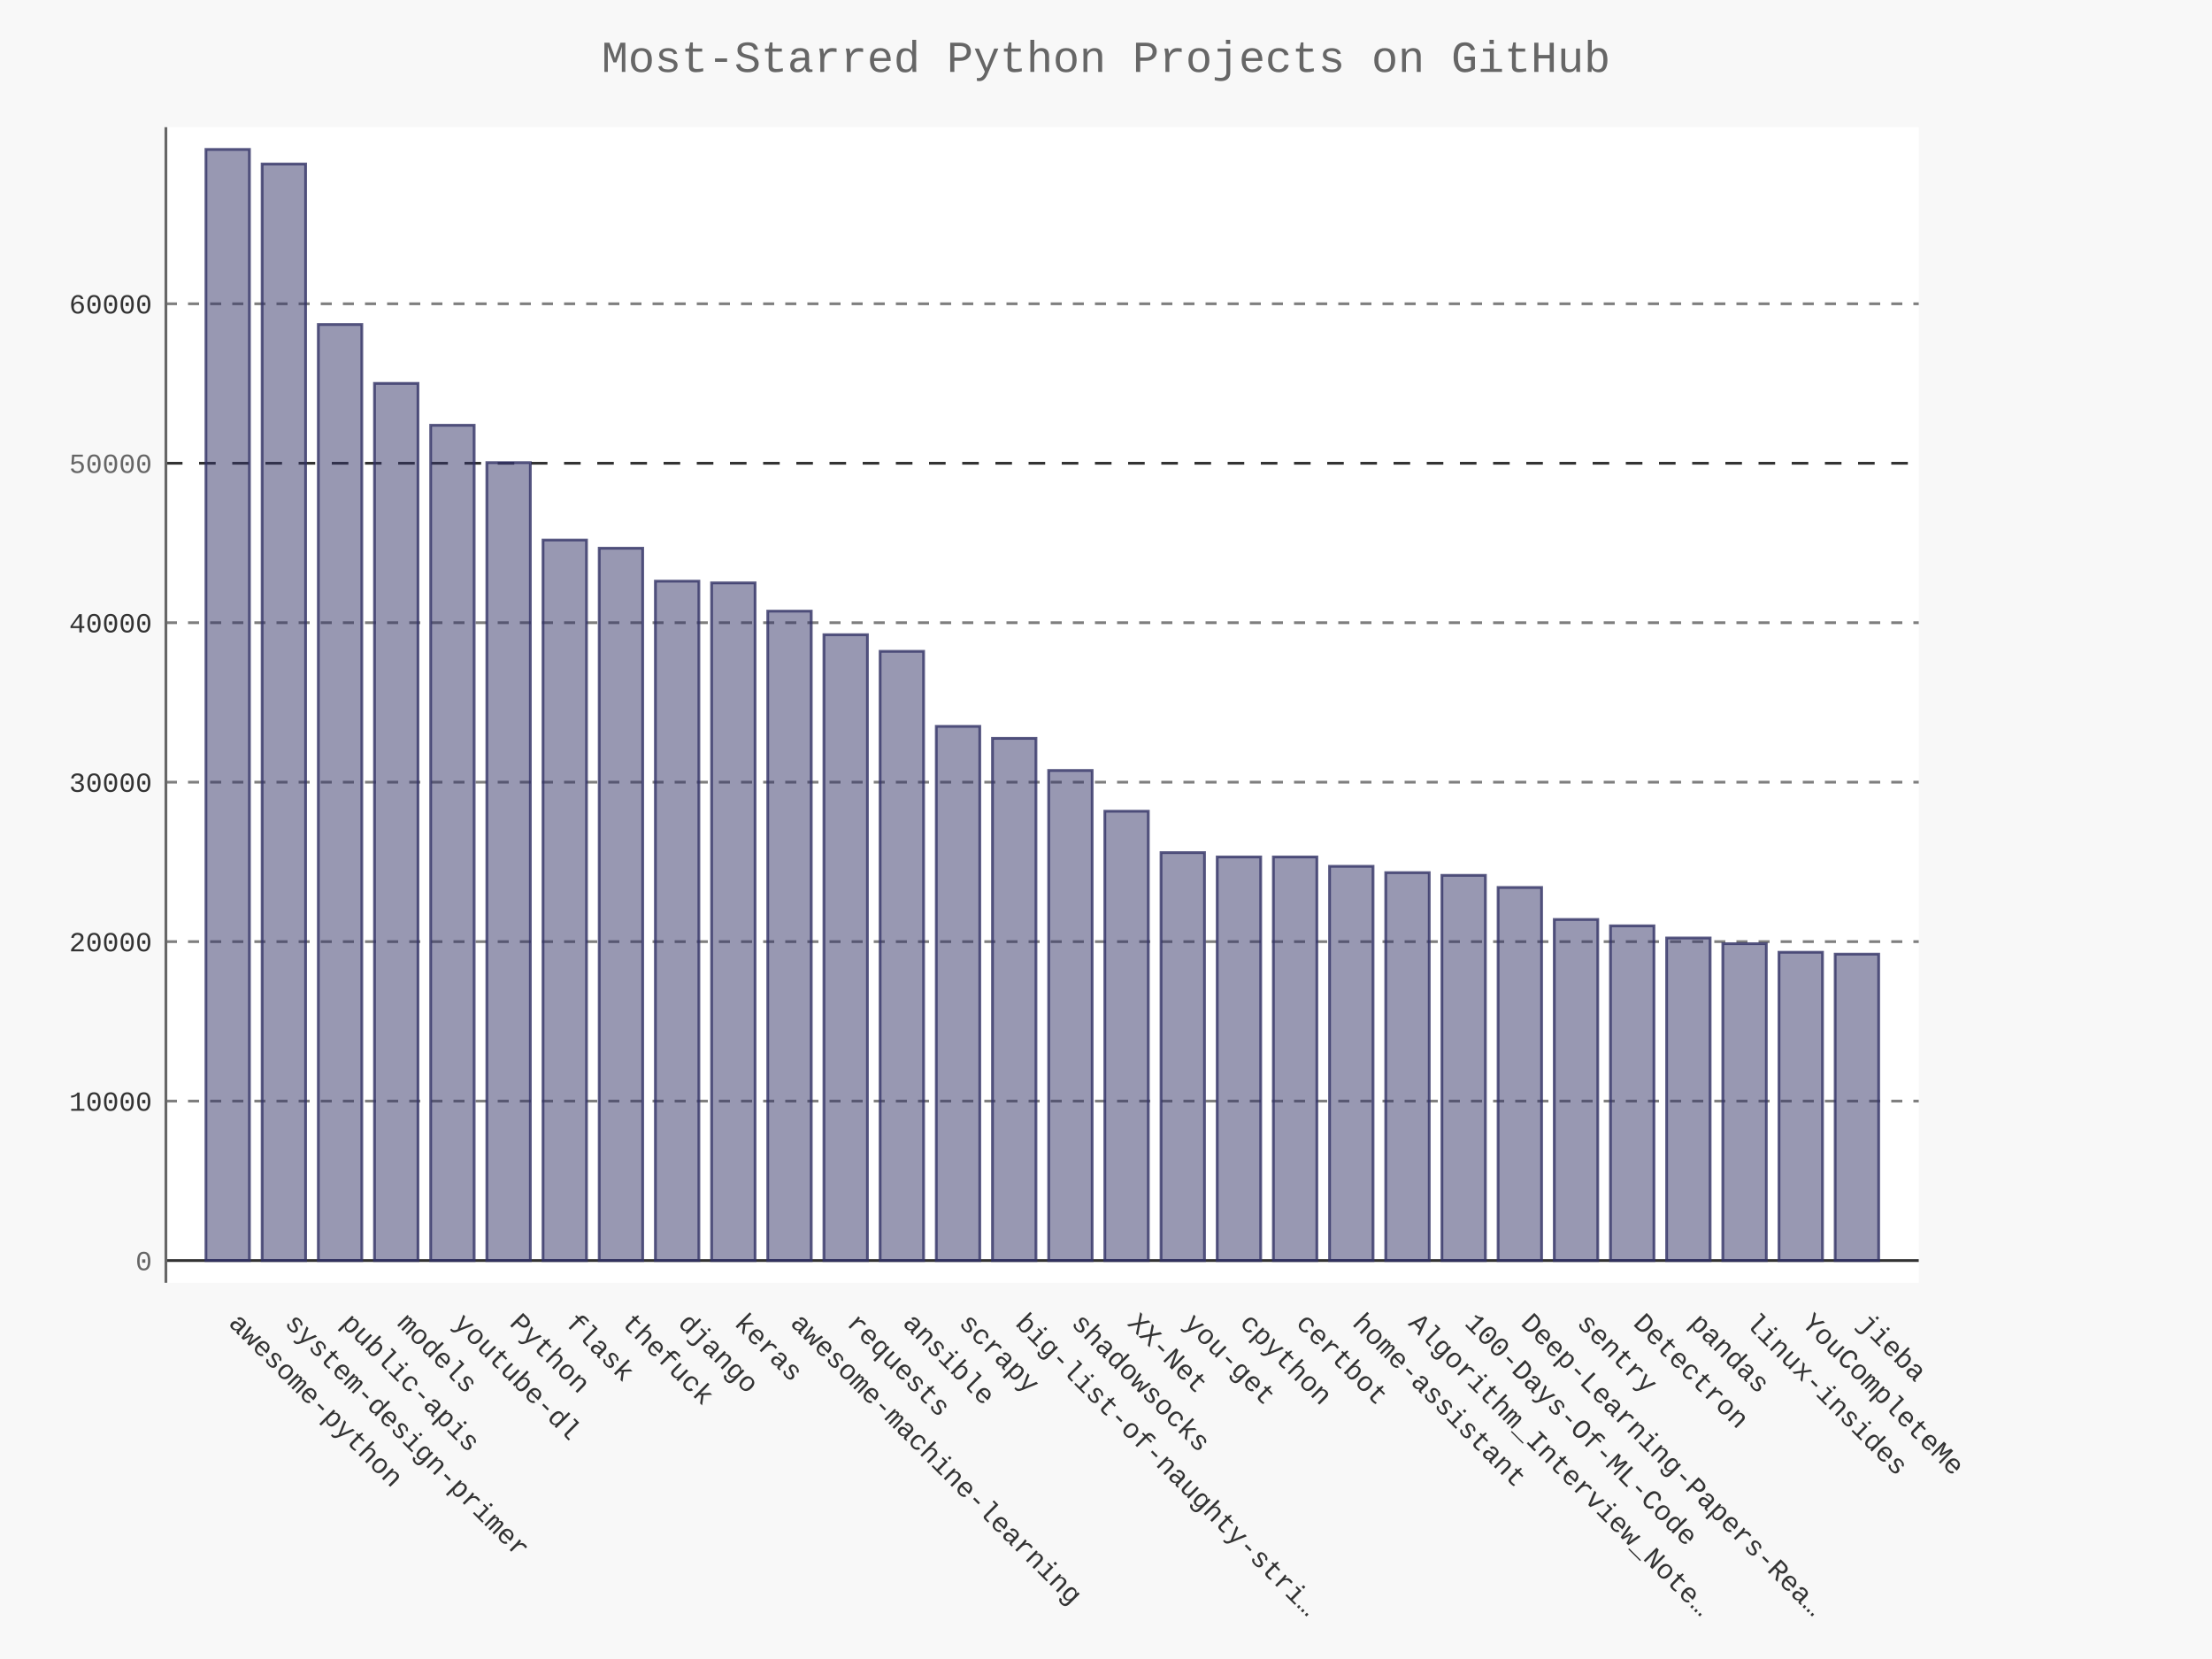
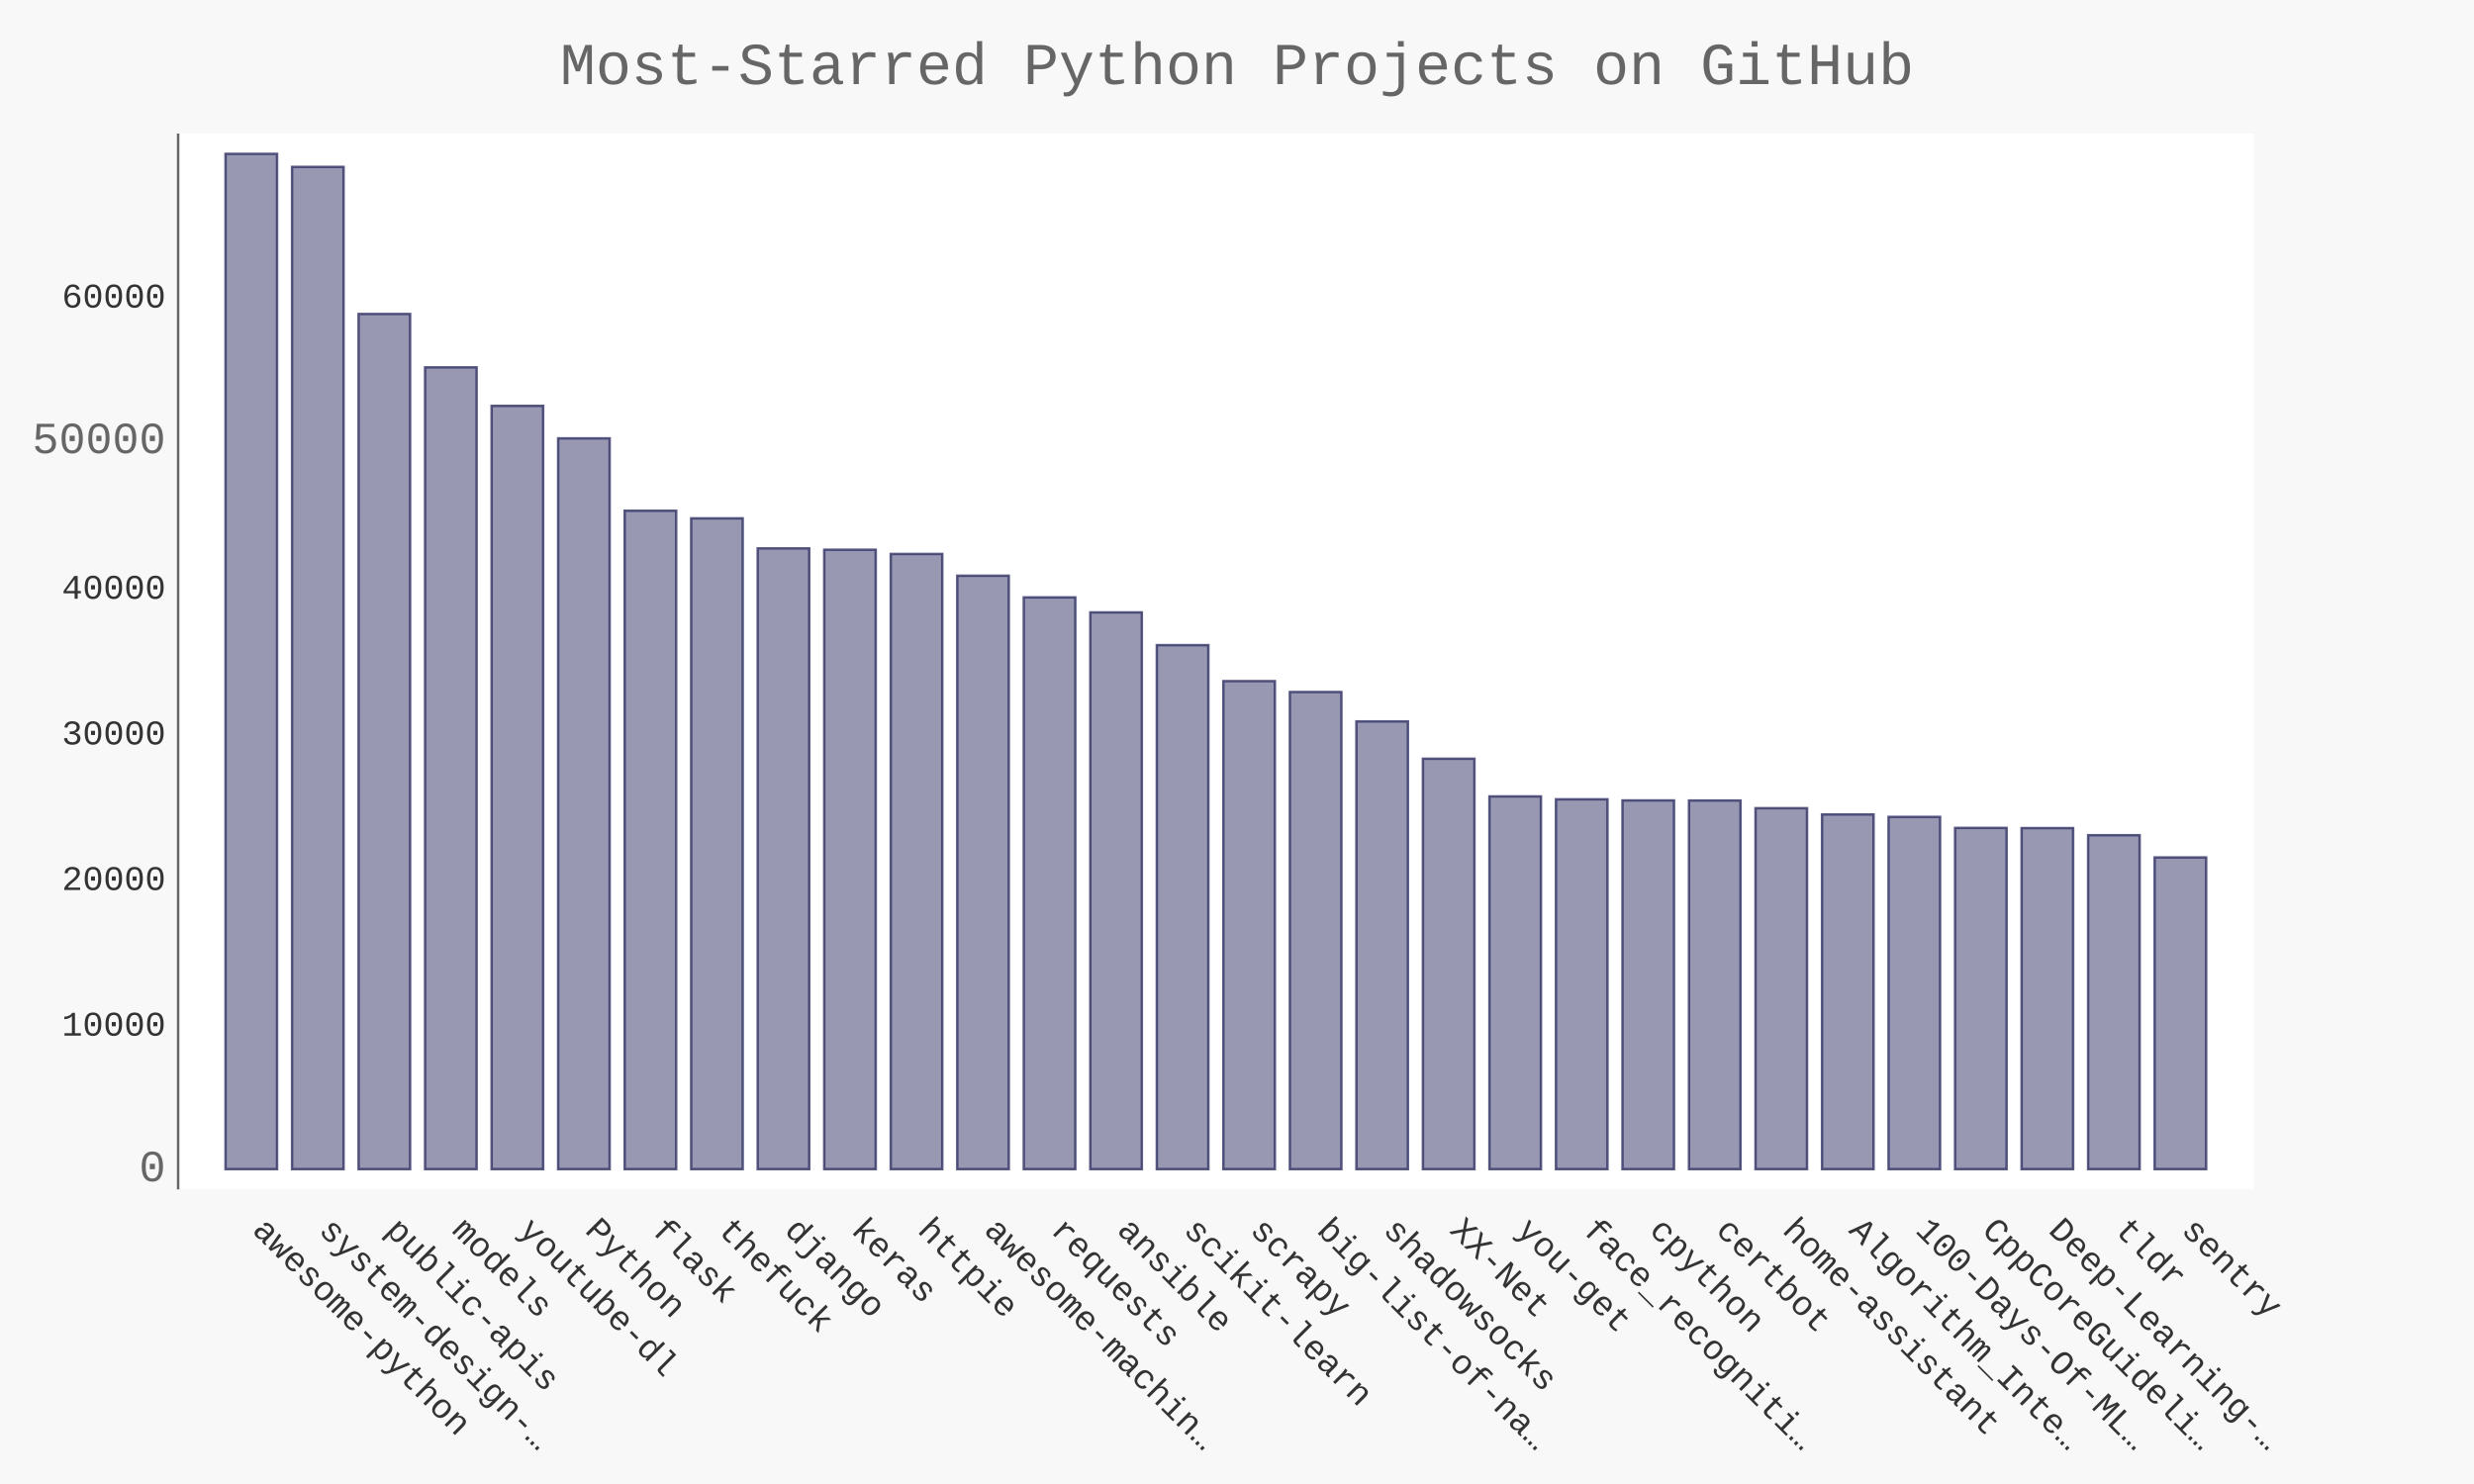
- <svg xmlns="http://www.w3.org/2000/svg" class="pygal-chart" id="chart-01eed5a0-3b25-44f1-9e3e-f236be2e061e" viewBox="0 0 800 600">
+ <svg xmlns="http://www.w3.org/2000/svg" class="pygal-chart" id="chart-719cdf76-5750-47f4-b6bc-442938b88c89" viewBox="0 0 1000 600">
  <defs>
-     <style type="text/css">#chart-01eed5a0-3b25-44f1-9e3e-f236be2e061e{-webkit-user-select:none;-webkit-font-smoothing:antialiased;font-family:Consolas,"Liberation Mono",Menlo,Courier,monospace}#chart-01eed5a0-3b25-44f1-9e3e-f236be2e061e .title{font-family:Consolas,"Liberation Mono",Menlo,Courier,monospace;font-size:16px}#chart-01eed5a0-3b25-44f1-9e3e-f236be2e061e .legends .legend text{font-family:Consolas,"Liberation Mono",Menlo,Courier,monospace;font-size:14px}#chart-01eed5a0-3b25-44f1-9e3e-f236be2e061e .axis text{font-family:Consolas,"Liberation Mono",Menlo,Courier,monospace;font-size:10px}#chart-01eed5a0-3b25-44f1-9e3e-f236be2e061e .axis text.major{font-family:Consolas,"Liberation Mono",Menlo,Courier,monospace;font-size:10px}#chart-01eed5a0-3b25-44f1-9e3e-f236be2e061e .text-overlay text.value{font-family:Consolas,"Liberation Mono",Menlo,Courier,monospace;font-size:16px}#chart-01eed5a0-3b25-44f1-9e3e-f236be2e061e .text-overlay text.label{font-family:Consolas,"Liberation Mono",Menlo,Courier,monospace;font-size:10px}#chart-01eed5a0-3b25-44f1-9e3e-f236be2e061e .tooltip{font-family:Consolas,"Liberation Mono",Menlo,Courier,monospace;font-size:14px}#chart-01eed5a0-3b25-44f1-9e3e-f236be2e061e text.no_data{font-family:Consolas,"Liberation Mono",Menlo,Courier,monospace;font-size:64px}
- #chart-01eed5a0-3b25-44f1-9e3e-f236be2e061e{background-color:#f8f8f8}#chart-01eed5a0-3b25-44f1-9e3e-f236be2e061e path,#chart-01eed5a0-3b25-44f1-9e3e-f236be2e061e line,#chart-01eed5a0-3b25-44f1-9e3e-f236be2e061e rect,#chart-01eed5a0-3b25-44f1-9e3e-f236be2e061e circle{-webkit-transition:250ms ease-in;-moz-transition:250ms ease-in;transition:250ms ease-in}#chart-01eed5a0-3b25-44f1-9e3e-f236be2e061e .graph &gt; .background{fill:#f8f8f8}#chart-01eed5a0-3b25-44f1-9e3e-f236be2e061e .plot &gt; .background{fill:#ffffff}#chart-01eed5a0-3b25-44f1-9e3e-f236be2e061e .graph{fill:#333}#chart-01eed5a0-3b25-44f1-9e3e-f236be2e061e text.no_data{fill:#666}#chart-01eed5a0-3b25-44f1-9e3e-f236be2e061e .title{fill:#666}#chart-01eed5a0-3b25-44f1-9e3e-f236be2e061e .legends .legend text{fill:#333}#chart-01eed5a0-3b25-44f1-9e3e-f236be2e061e .legends .legend:hover text{fill:#666}#chart-01eed5a0-3b25-44f1-9e3e-f236be2e061e .axis .line{stroke:#666}#chart-01eed5a0-3b25-44f1-9e3e-f236be2e061e .axis .guide.line{stroke:rgba(0,0,0,0.5)}#chart-01eed5a0-3b25-44f1-9e3e-f236be2e061e .axis .major.line{stroke:#333}#chart-01eed5a0-3b25-44f1-9e3e-f236be2e061e .axis text.major{fill:#666}#chart-01eed5a0-3b25-44f1-9e3e-f236be2e061e .axis.y .guides:hover .guide.line,#chart-01eed5a0-3b25-44f1-9e3e-f236be2e061e .line-graph .axis.x .guides:hover .guide.line,#chart-01eed5a0-3b25-44f1-9e3e-f236be2e061e .stackedline-graph .axis.x .guides:hover .guide.line,#chart-01eed5a0-3b25-44f1-9e3e-f236be2e061e .xy-graph .axis.x .guides:hover .guide.line{stroke:#666}#chart-01eed5a0-3b25-44f1-9e3e-f236be2e061e .axis .guides:hover text{fill:#666}#chart-01eed5a0-3b25-44f1-9e3e-f236be2e061e .reactive{fill-opacity:.5;stroke-opacity:.8}#chart-01eed5a0-3b25-44f1-9e3e-f236be2e061e .ci{stroke:#333}#chart-01eed5a0-3b25-44f1-9e3e-f236be2e061e .reactive.active,#chart-01eed5a0-3b25-44f1-9e3e-f236be2e061e .active .reactive{fill-opacity:.9;stroke-opacity:.9;stroke-width:4}#chart-01eed5a0-3b25-44f1-9e3e-f236be2e061e .ci .reactive.active{stroke-width:1.5}#chart-01eed5a0-3b25-44f1-9e3e-f236be2e061e .series text{fill:#666}#chart-01eed5a0-3b25-44f1-9e3e-f236be2e061e .tooltip rect{fill:#ffffff;stroke:#666;-webkit-transition:opacity 250ms ease-in;-moz-transition:opacity 250ms ease-in;transition:opacity 250ms ease-in}#chart-01eed5a0-3b25-44f1-9e3e-f236be2e061e .tooltip .label{fill:#333}#chart-01eed5a0-3b25-44f1-9e3e-f236be2e061e .tooltip .label{fill:#333}#chart-01eed5a0-3b25-44f1-9e3e-f236be2e061e .tooltip .legend{font-size:.8em;fill:rgba(0,0,0,0.5)}#chart-01eed5a0-3b25-44f1-9e3e-f236be2e061e .tooltip .x_label{font-size:.6em;fill:#666}#chart-01eed5a0-3b25-44f1-9e3e-f236be2e061e .tooltip .xlink{font-size:.5em;text-decoration:underline}#chart-01eed5a0-3b25-44f1-9e3e-f236be2e061e .tooltip .value{font-size:1.5em}#chart-01eed5a0-3b25-44f1-9e3e-f236be2e061e .bound{font-size:.5em}#chart-01eed5a0-3b25-44f1-9e3e-f236be2e061e .max-value{font-size:.75em;fill:rgba(0,0,0,0.5)}#chart-01eed5a0-3b25-44f1-9e3e-f236be2e061e .map-element{fill:#ffffff;stroke:rgba(0,0,0,0.5) !important}#chart-01eed5a0-3b25-44f1-9e3e-f236be2e061e .map-element .reactive{fill-opacity:inherit;stroke-opacity:inherit}#chart-01eed5a0-3b25-44f1-9e3e-f236be2e061e .color-0,#chart-01eed5a0-3b25-44f1-9e3e-f236be2e061e .color-0 a:visited{stroke:#333366;fill:#333366}#chart-01eed5a0-3b25-44f1-9e3e-f236be2e061e .text-overlay .color-0 text{fill:black}
- #chart-01eed5a0-3b25-44f1-9e3e-f236be2e061e text.no_data{text-anchor:middle}#chart-01eed5a0-3b25-44f1-9e3e-f236be2e061e .guide.line{fill:none}#chart-01eed5a0-3b25-44f1-9e3e-f236be2e061e .centered{text-anchor:middle}#chart-01eed5a0-3b25-44f1-9e3e-f236be2e061e .title{text-anchor:middle}#chart-01eed5a0-3b25-44f1-9e3e-f236be2e061e .legends .legend text{fill-opacity:1}#chart-01eed5a0-3b25-44f1-9e3e-f236be2e061e .axis.x text{text-anchor:middle}#chart-01eed5a0-3b25-44f1-9e3e-f236be2e061e .axis.x:not(.web) text[transform]{text-anchor:start}#chart-01eed5a0-3b25-44f1-9e3e-f236be2e061e .axis.x:not(.web) text[transform].backwards{text-anchor:end}#chart-01eed5a0-3b25-44f1-9e3e-f236be2e061e .axis.y text{text-anchor:end}#chart-01eed5a0-3b25-44f1-9e3e-f236be2e061e .axis.y text[transform].backwards{text-anchor:start}#chart-01eed5a0-3b25-44f1-9e3e-f236be2e061e .axis.y2 text{text-anchor:start}#chart-01eed5a0-3b25-44f1-9e3e-f236be2e061e .axis.y2 text[transform].backwards{text-anchor:end}#chart-01eed5a0-3b25-44f1-9e3e-f236be2e061e .axis .guide.line{stroke-dasharray:4,4}#chart-01eed5a0-3b25-44f1-9e3e-f236be2e061e .axis .major.guide.line{stroke-dasharray:6,6}#chart-01eed5a0-3b25-44f1-9e3e-f236be2e061e .horizontal .axis.y .guide.line,#chart-01eed5a0-3b25-44f1-9e3e-f236be2e061e .horizontal .axis.y2 .guide.line,#chart-01eed5a0-3b25-44f1-9e3e-f236be2e061e .vertical .axis.x .guide.line{opacity:0}#chart-01eed5a0-3b25-44f1-9e3e-f236be2e061e .horizontal .axis.always_show .guide.line,#chart-01eed5a0-3b25-44f1-9e3e-f236be2e061e .vertical .axis.always_show .guide.line{opacity:1 !important}#chart-01eed5a0-3b25-44f1-9e3e-f236be2e061e .axis.y .guides:hover .guide.line,#chart-01eed5a0-3b25-44f1-9e3e-f236be2e061e .axis.y2 .guides:hover .guide.line,#chart-01eed5a0-3b25-44f1-9e3e-f236be2e061e .axis.x .guides:hover .guide.line{opacity:1}#chart-01eed5a0-3b25-44f1-9e3e-f236be2e061e .axis .guides:hover text{opacity:1}#chart-01eed5a0-3b25-44f1-9e3e-f236be2e061e .nofill{fill:none}#chart-01eed5a0-3b25-44f1-9e3e-f236be2e061e .subtle-fill{fill-opacity:.2}#chart-01eed5a0-3b25-44f1-9e3e-f236be2e061e .dot{stroke-width:1px;fill-opacity:1}#chart-01eed5a0-3b25-44f1-9e3e-f236be2e061e .dot.active{stroke-width:5px}#chart-01eed5a0-3b25-44f1-9e3e-f236be2e061e .dot.negative{fill:transparent}#chart-01eed5a0-3b25-44f1-9e3e-f236be2e061e text,#chart-01eed5a0-3b25-44f1-9e3e-f236be2e061e tspan{stroke:none !important}#chart-01eed5a0-3b25-44f1-9e3e-f236be2e061e .series text.active{opacity:1}#chart-01eed5a0-3b25-44f1-9e3e-f236be2e061e .tooltip rect{fill-opacity:.95;stroke-width:.5}#chart-01eed5a0-3b25-44f1-9e3e-f236be2e061e .tooltip text{fill-opacity:1}#chart-01eed5a0-3b25-44f1-9e3e-f236be2e061e .showable{visibility:hidden}#chart-01eed5a0-3b25-44f1-9e3e-f236be2e061e .showable.shown{visibility:visible}#chart-01eed5a0-3b25-44f1-9e3e-f236be2e061e .gauge-background{fill:rgba(229,229,229,1);stroke:none}#chart-01eed5a0-3b25-44f1-9e3e-f236be2e061e .bg-lines{stroke:#f8f8f8;stroke-width:2px}</style>
+     <style type="text/css">#chart-719cdf76-5750-47f4-b6bc-442938b88c89{-webkit-user-select:none;-webkit-font-smoothing:antialiased;font-family:Consolas,"Liberation Mono",Menlo,Courier,monospace}#chart-719cdf76-5750-47f4-b6bc-442938b88c89 .title{font-family:Consolas,"Liberation Mono",Menlo,Courier,monospace;font-size:24px}#chart-719cdf76-5750-47f4-b6bc-442938b88c89 .legends .legend text{font-family:Consolas,"Liberation Mono",Menlo,Courier,monospace;font-size:14px}#chart-719cdf76-5750-47f4-b6bc-442938b88c89 .axis text{font-family:Consolas,"Liberation Mono",Menlo,Courier,monospace;font-size:14px}#chart-719cdf76-5750-47f4-b6bc-442938b88c89 .axis text.major{font-family:Consolas,"Liberation Mono",Menlo,Courier,monospace;font-size:18px}#chart-719cdf76-5750-47f4-b6bc-442938b88c89 .text-overlay text.value{font-family:Consolas,"Liberation Mono",Menlo,Courier,monospace;font-size:16px}#chart-719cdf76-5750-47f4-b6bc-442938b88c89 .text-overlay text.label{font-family:Consolas,"Liberation Mono",Menlo,Courier,monospace;font-size:10px}#chart-719cdf76-5750-47f4-b6bc-442938b88c89 .tooltip{font-family:Consolas,"Liberation Mono",Menlo,Courier,monospace;font-size:14px}#chart-719cdf76-5750-47f4-b6bc-442938b88c89 text.no_data{font-family:Consolas,"Liberation Mono",Menlo,Courier,monospace;font-size:64px}
+ #chart-719cdf76-5750-47f4-b6bc-442938b88c89{background-color:#f8f8f8}#chart-719cdf76-5750-47f4-b6bc-442938b88c89 path,#chart-719cdf76-5750-47f4-b6bc-442938b88c89 line,#chart-719cdf76-5750-47f4-b6bc-442938b88c89 rect,#chart-719cdf76-5750-47f4-b6bc-442938b88c89 circle{-webkit-transition:250ms ease-in;-moz-transition:250ms ease-in;transition:250ms ease-in}#chart-719cdf76-5750-47f4-b6bc-442938b88c89 .graph &gt; .background{fill:#f8f8f8}#chart-719cdf76-5750-47f4-b6bc-442938b88c89 .plot &gt; .background{fill:#ffffff}#chart-719cdf76-5750-47f4-b6bc-442938b88c89 .graph{fill:#333}#chart-719cdf76-5750-47f4-b6bc-442938b88c89 text.no_data{fill:#666}#chart-719cdf76-5750-47f4-b6bc-442938b88c89 .title{fill:#666}#chart-719cdf76-5750-47f4-b6bc-442938b88c89 .legends .legend text{fill:#333}#chart-719cdf76-5750-47f4-b6bc-442938b88c89 .legends .legend:hover text{fill:#666}#chart-719cdf76-5750-47f4-b6bc-442938b88c89 .axis .line{stroke:#666}#chart-719cdf76-5750-47f4-b6bc-442938b88c89 .axis .guide.line{stroke:rgba(0,0,0,0.5)}#chart-719cdf76-5750-47f4-b6bc-442938b88c89 .axis .major.line{stroke:#333}#chart-719cdf76-5750-47f4-b6bc-442938b88c89 .axis text.major{fill:#666}#chart-719cdf76-5750-47f4-b6bc-442938b88c89 .axis.y .guides:hover .guide.line,#chart-719cdf76-5750-47f4-b6bc-442938b88c89 .line-graph .axis.x .guides:hover .guide.line,#chart-719cdf76-5750-47f4-b6bc-442938b88c89 .stackedline-graph .axis.x .guides:hover .guide.line,#chart-719cdf76-5750-47f4-b6bc-442938b88c89 .xy-graph .axis.x .guides:hover .guide.line{stroke:#666}#chart-719cdf76-5750-47f4-b6bc-442938b88c89 .axis .guides:hover text{fill:#666}#chart-719cdf76-5750-47f4-b6bc-442938b88c89 .reactive{fill-opacity:.5;stroke-opacity:.8}#chart-719cdf76-5750-47f4-b6bc-442938b88c89 .ci{stroke:#333}#chart-719cdf76-5750-47f4-b6bc-442938b88c89 .reactive.active,#chart-719cdf76-5750-47f4-b6bc-442938b88c89 .active .reactive{fill-opacity:.9;stroke-opacity:.9;stroke-width:4}#chart-719cdf76-5750-47f4-b6bc-442938b88c89 .ci .reactive.active{stroke-width:1.5}#chart-719cdf76-5750-47f4-b6bc-442938b88c89 .series text{fill:#666}#chart-719cdf76-5750-47f4-b6bc-442938b88c89 .tooltip rect{fill:#ffffff;stroke:#666;-webkit-transition:opacity 250ms ease-in;-moz-transition:opacity 250ms ease-in;transition:opacity 250ms ease-in}#chart-719cdf76-5750-47f4-b6bc-442938b88c89 .tooltip .label{fill:#333}#chart-719cdf76-5750-47f4-b6bc-442938b88c89 .tooltip .label{fill:#333}#chart-719cdf76-5750-47f4-b6bc-442938b88c89 .tooltip .legend{font-size:.8em;fill:rgba(0,0,0,0.5)}#chart-719cdf76-5750-47f4-b6bc-442938b88c89 .tooltip .x_label{font-size:.6em;fill:#666}#chart-719cdf76-5750-47f4-b6bc-442938b88c89 .tooltip .xlink{font-size:.5em;text-decoration:underline}#chart-719cdf76-5750-47f4-b6bc-442938b88c89 .tooltip .value{font-size:1.5em}#chart-719cdf76-5750-47f4-b6bc-442938b88c89 .bound{font-size:.5em}#chart-719cdf76-5750-47f4-b6bc-442938b88c89 .max-value{font-size:.75em;fill:rgba(0,0,0,0.5)}#chart-719cdf76-5750-47f4-b6bc-442938b88c89 .map-element{fill:#ffffff;stroke:rgba(0,0,0,0.5) !important}#chart-719cdf76-5750-47f4-b6bc-442938b88c89 .map-element .reactive{fill-opacity:inherit;stroke-opacity:inherit}#chart-719cdf76-5750-47f4-b6bc-442938b88c89 .color-0,#chart-719cdf76-5750-47f4-b6bc-442938b88c89 .color-0 a:visited{stroke:#333366;fill:#333366}#chart-719cdf76-5750-47f4-b6bc-442938b88c89 .text-overlay .color-0 text{fill:black}
+ #chart-719cdf76-5750-47f4-b6bc-442938b88c89 text.no_data{text-anchor:middle}#chart-719cdf76-5750-47f4-b6bc-442938b88c89 .guide.line{fill:none}#chart-719cdf76-5750-47f4-b6bc-442938b88c89 .centered{text-anchor:middle}#chart-719cdf76-5750-47f4-b6bc-442938b88c89 .title{text-anchor:middle}#chart-719cdf76-5750-47f4-b6bc-442938b88c89 .legends .legend text{fill-opacity:1}#chart-719cdf76-5750-47f4-b6bc-442938b88c89 .axis.x text{text-anchor:middle}#chart-719cdf76-5750-47f4-b6bc-442938b88c89 .axis.x:not(.web) text[transform]{text-anchor:start}#chart-719cdf76-5750-47f4-b6bc-442938b88c89 .axis.x:not(.web) text[transform].backwards{text-anchor:end}#chart-719cdf76-5750-47f4-b6bc-442938b88c89 .axis.y text{text-anchor:end}#chart-719cdf76-5750-47f4-b6bc-442938b88c89 .axis.y text[transform].backwards{text-anchor:start}#chart-719cdf76-5750-47f4-b6bc-442938b88c89 .axis.y2 text{text-anchor:start}#chart-719cdf76-5750-47f4-b6bc-442938b88c89 .axis.y2 text[transform].backwards{text-anchor:end}#chart-719cdf76-5750-47f4-b6bc-442938b88c89 .axis .guide.line{stroke-dasharray:4,4}#chart-719cdf76-5750-47f4-b6bc-442938b88c89 .axis .major.guide.line{stroke-dasharray:6,6}#chart-719cdf76-5750-47f4-b6bc-442938b88c89 .horizontal .axis.y .guide.line,#chart-719cdf76-5750-47f4-b6bc-442938b88c89 .horizontal .axis.y2 .guide.line,#chart-719cdf76-5750-47f4-b6bc-442938b88c89 .vertical .axis.x .guide.line{opacity:0}#chart-719cdf76-5750-47f4-b6bc-442938b88c89 .horizontal .axis.always_show .guide.line,#chart-719cdf76-5750-47f4-b6bc-442938b88c89 .vertical .axis.always_show .guide.line{opacity:1 !important}#chart-719cdf76-5750-47f4-b6bc-442938b88c89 .axis.y .guides:hover .guide.line,#chart-719cdf76-5750-47f4-b6bc-442938b88c89 .axis.y2 .guides:hover .guide.line,#chart-719cdf76-5750-47f4-b6bc-442938b88c89 .axis.x .guides:hover .guide.line{opacity:1}#chart-719cdf76-5750-47f4-b6bc-442938b88c89 .axis .guides:hover text{opacity:1}#chart-719cdf76-5750-47f4-b6bc-442938b88c89 .nofill{fill:none}#chart-719cdf76-5750-47f4-b6bc-442938b88c89 .subtle-fill{fill-opacity:.2}#chart-719cdf76-5750-47f4-b6bc-442938b88c89 .dot{stroke-width:1px;fill-opacity:1}#chart-719cdf76-5750-47f4-b6bc-442938b88c89 .dot.active{stroke-width:5px}#chart-719cdf76-5750-47f4-b6bc-442938b88c89 .dot.negative{fill:transparent}#chart-719cdf76-5750-47f4-b6bc-442938b88c89 text,#chart-719cdf76-5750-47f4-b6bc-442938b88c89 tspan{stroke:none !important}#chart-719cdf76-5750-47f4-b6bc-442938b88c89 .series text.active{opacity:1}#chart-719cdf76-5750-47f4-b6bc-442938b88c89 .tooltip rect{fill-opacity:.95;stroke-width:.5}#chart-719cdf76-5750-47f4-b6bc-442938b88c89 .tooltip text{fill-opacity:1}#chart-719cdf76-5750-47f4-b6bc-442938b88c89 .showable{visibility:hidden}#chart-719cdf76-5750-47f4-b6bc-442938b88c89 .showable.shown{visibility:visible}#chart-719cdf76-5750-47f4-b6bc-442938b88c89 .gauge-background{fill:rgba(229,229,229,1);stroke:none}#chart-719cdf76-5750-47f4-b6bc-442938b88c89 .bg-lines{stroke:#f8f8f8;stroke-width:2px}</style>
  </defs>
  <g class="graph bar-graph vertical">
-     <rect class="background" height="600" width="800" x="0" y="0" />
-     <g class="plot" transform="translate(60, 46)">
-       <rect class="background" height="417.934" width="633.934" x="0" y="0" />
-       <g class="axis y always_show">
-         <g class="guides">
-           <path class="axis major line" d="M0 409.897 h633.934" />
-           <text class="major" x="-5" y="413.397">0</text>
-         </g>
-         <g class="guides">
-           <path class="guide line" d="M0 352.225 h633.934" />
-           <text class="" x="-5" y="355.725">10000</text>
-         </g>
-         <g class="guides">
-           <path class="guide line" d="M0 294.554 h633.934" />
-           <text class="" x="-5" y="298.054">20000</text>
-         </g>
-         <g class="guides">
-           <path class="guide line" d="M0 236.883 h633.934" />
-           <text class="" x="-5" y="240.383">30000</text>
-         </g>
-         <g class="guides">
-           <path class="guide line" d="M0 179.211 h633.934" />
-           <text class="" x="-5" y="182.711">40000</text>
-         </g>
-         <g class="guides">
-           <path class="major guide line" d="M0 121.54 h633.934" />
-           <text class="major" x="-5" y="125.04">50000</text>
-         </g>
-         <g class="guides">
-           <path class="guide line" d="M0 63.869 h633.934" />
-           <text class="" x="-5" y="67.369">60000</text>
+     <rect class="background" height="600" width="1000" x="0" y="0" />
+     <g class="plot" transform="translate(72, 54)">
+       <rect class="background" height="426.905" width="838.905" x="0" y="0" />
+       <g class="axis y">
+         <g class="guides">
+           <text class="major" x="-5" y="423.595">0</text>
+         </g>
+         <g class="guides">
+           <text class="" x="-5" y="364.719">10000</text>
+         </g>
+         <g class="guides">
+           <text class="" x="-5" y="305.842">20000</text>
+         </g>
+         <g class="guides">
+           <text class="" x="-5" y="246.966">30000</text>
+         </g>
+         <g class="guides">
+           <text class="" x="-5" y="188.09">40000</text>
+         </g>
+         <g class="guides">
+           <text class="major" x="-5" y="129.214">50000</text>
+         </g>
+         <g class="guides">
+           <text class="" x="-5" y="70.337">60000</text>
        </g>
      </g>
      <g class="axis x">
-         <path class="line" d="M0 0 v417.934" />
-         <g class="guides">
-           <path class="guide line" d="M22.35 0 v417.934" />
-           <text class="" transform="rotate(45 22.35024 432.934)" x="22.35" y="432.934">awesome-python</text>
-         </g>
-         <g class="guides">
-           <path class="guide line" d="M42.669 0 v417.934" />
-           <text class="" transform="rotate(45 42.66863 432.934)" x="42.669" y="432.934">system-design-primer</text>
-         </g>
-         <g class="guides">
-           <path class="guide line" d="M62.987 0 v417.934" />
-           <text class="" transform="rotate(45 62.98703 432.934)" x="62.987" y="432.934">public-apis</text>
-         </g>
-         <g class="guides">
-           <path class="guide line" d="M83.305 0 v417.934" />
-           <text class="" transform="rotate(45 83.30543 432.934)" x="83.305" y="432.934">models</text>
-         </g>
-         <g class="guides">
-           <path class="guide line" d="M103.624 0 v417.934" />
-           <text class="" transform="rotate(45 103.6238 432.934)" x="103.624" y="432.934">youtube-dl</text>
-         </g>
-         <g class="guides">
-           <path class="guide line" d="M123.942 0 v417.934" />
-           <text class="" transform="rotate(45 123.9422 432.934)" x="123.942" y="432.934">Python</text>
-         </g>
-         <g class="guides">
-           <path class="guide line" d="M144.261 0 v417.934" />
-           <text class="" transform="rotate(45 144.2606 432.934)" x="144.261" y="432.934">flask</text>
-         </g>
-         <g class="guides">
-           <path class="guide line" d="M164.579 0 v417.934" />
-           <text class="" transform="rotate(45 164.579 432.934)" x="164.579" y="432.934">thefuck</text>
-         </g>
-         <g class="guides">
-           <path class="guide line" d="M184.897 0 v417.934" />
-           <text class="" transform="rotate(45 184.8974 432.934)" x="184.897" y="432.934">django</text>
-         </g>
-         <g class="guides">
-           <path class="guide line" d="M205.216 0 v417.934" />
-           <text class="" transform="rotate(45 205.2158 432.934)" x="205.216" y="432.934">keras</text>
-         </g>
-         <g class="guides">
-           <path class="guide line" d="M225.534 0 v417.934" />
-           <text class="" transform="rotate(45 225.5342 432.934)" x="225.534" y="432.934">awesome-machine-learning</text>
-         </g>
-         <g class="guides">
-           <path class="guide line" d="M245.853 0 v417.934" />
-           <text class="" transform="rotate(45 245.8526 432.934)" x="245.853" y="432.934">requests</text>
-         </g>
-         <g class="guides">
-           <path class="guide line" d="M266.171 0 v417.934" />
-           <text class="" transform="rotate(45 266.171 432.934)" x="266.171" y="432.934">ansible</text>
-         </g>
-         <g class="guides">
-           <path class="guide line" d="M286.489 0 v417.934" />
-           <text class="" transform="rotate(45 286.4894 432.934)" x="286.489" y="432.934">scrapy</text>
-         </g>
-         <g class="guides">
-           <path class="guide line" d="M306.808 0 v417.934" />
-           <text class="" transform="rotate(45 306.8078 432.934)" x="306.808" y="432.934">big-list-of-naughty-stri…</text>
-         </g>
-         <g class="guides">
-           <path class="guide line" d="M327.126 0 v417.934" />
-           <text class="" transform="rotate(45 327.1262 432.934)" x="327.126" y="432.934">shadowsocks</text>
-         </g>
-         <g class="guides">
-           <path class="guide line" d="M347.445 0 v417.934" />
-           <text class="" transform="rotate(45 347.4446 432.934)" x="347.445" y="432.934">XX-Net</text>
-         </g>
-         <g class="guides">
-           <path class="guide line" d="M367.763 0 v417.934" />
-           <text class="" transform="rotate(45 367.763 432.934)" x="367.763" y="432.934">you-get</text>
-         </g>
-         <g class="guides">
-           <path class="guide line" d="M388.081 0 v417.934" />
-           <text class="" transform="rotate(45 388.0814 432.934)" x="388.081" y="432.934">cpython</text>
-         </g>
-         <g class="guides">
-           <path class="guide line" d="M408.4 0 v417.934" />
-           <text class="" transform="rotate(45 408.3998 432.934)" x="408.4" y="432.934">certbot</text>
-         </g>
-         <g class="guides">
-           <path class="guide line" d="M428.718 0 v417.934" />
-           <text class="" transform="rotate(45 428.7182 432.934)" x="428.718" y="432.934">home-assistant</text>
-         </g>
-         <g class="guides">
-           <path class="guide line" d="M449.037 0 v417.934" />
-           <text class="" transform="rotate(45 449.0366 432.934)" x="449.037" y="432.934">Algorithm_Interview_Note…</text>
-         </g>
-         <g class="guides">
-           <path class="guide line" d="M469.355 0 v417.934" />
-           <text class="" transform="rotate(45 469.355 432.934)" x="469.355" y="432.934">100-Days-Of-ML-Code</text>
-         </g>
-         <g class="guides">
-           <path class="guide line" d="M489.673 0 v417.934" />
-           <text class="" transform="rotate(45 489.6734 432.934)" x="489.673" y="432.934">Deep-Learning-Papers-Rea…</text>
-         </g>
-         <g class="guides">
-           <path class="guide line" d="M509.992 0 v417.934" />
-           <text class="" transform="rotate(45 509.9918 432.934)" x="509.992" y="432.934">sentry</text>
-         </g>
-         <g class="guides">
-           <path class="guide line" d="M530.31 0 v417.934" />
-           <text class="" transform="rotate(45 530.3102 432.934)" x="530.31" y="432.934">Detectron</text>
-         </g>
-         <g class="guides">
-           <path class="guide line" d="M550.629 0 v417.934" />
-           <text class="" transform="rotate(45 550.6286 432.934)" x="550.629" y="432.934">pandas</text>
-         </g>
-         <g class="guides">
-           <path class="guide line" d="M570.947 0 v417.934" />
-           <text class="" transform="rotate(45 570.947 432.934)" x="570.947" y="432.934">linux-insides</text>
-         </g>
-         <g class="guides">
-           <path class="guide line" d="M591.265 0 v417.934" />
-           <text class="" transform="rotate(45 591.2653 432.934)" x="591.265" y="432.934">YouCompleteMe</text>
-         </g>
-         <g class="guides">
-           <path class="guide line" d="M611.584 0 v417.934" />
-           <text class="" transform="rotate(45 611.5837 432.934)" x="611.584" y="432.934">jieba</text>
+         <path class="line" d="M0 0 v426.905" />
+         <g class="guides">
+           <path class="guide line" d="M29.577 0 v426.905" />
+           <text class="" transform="rotate(45 29.57676 443.9045)" x="29.577" y="443.905">awesome-python</text>
+         </g>
+         <g class="guides">
+           <path class="guide line" d="M56.465 0 v426.905" />
+           <text class="" transform="rotate(45 56.46473 443.9045)" x="56.465" y="443.905">system-design-…</text>
+         </g>
+         <g class="guides">
+           <path class="guide line" d="M83.353 0 v426.905" />
+           <text class="" transform="rotate(45 83.35269 443.9045)" x="83.353" y="443.905">public-apis</text>
+         </g>
+         <g class="guides">
+           <path class="guide line" d="M110.241 0 v426.905" />
+           <text class="" transform="rotate(45 110.2407 443.9045)" x="110.241" y="443.905">models</text>
+         </g>
+         <g class="guides">
+           <path class="guide line" d="M137.129 0 v426.905" />
+           <text class="" transform="rotate(45 137.1286 443.9045)" x="137.129" y="443.905">youtube-dl</text>
+         </g>
+         <g class="guides">
+           <path class="guide line" d="M164.017 0 v426.905" />
+           <text class="" transform="rotate(45 164.0166 443.9045)" x="164.017" y="443.905">Python</text>
+         </g>
+         <g class="guides">
+           <path class="guide line" d="M190.905 0 v426.905" />
+           <text class="" transform="rotate(45 190.9046 443.9045)" x="190.905" y="443.905">flask</text>
+         </g>
+         <g class="guides">
+           <path class="guide line" d="M217.793 0 v426.905" />
+           <text class="" transform="rotate(45 217.7925 443.9045)" x="217.793" y="443.905">thefuck</text>
+         </g>
+         <g class="guides">
+           <path class="guide line" d="M244.68 0 v426.905" />
+           <text class="" transform="rotate(45 244.6805 443.9045)" x="244.68" y="443.905">django</text>
+         </g>
+         <g class="guides">
+           <path class="guide line" d="M271.568 0 v426.905" />
+           <text class="" transform="rotate(45 271.5685 443.9045)" x="271.568" y="443.905">keras</text>
+         </g>
+         <g class="guides">
+           <path class="guide line" d="M298.456 0 v426.905" />
+           <text class="" transform="rotate(45 298.4564 443.9045)" x="298.456" y="443.905">httpie</text>
+         </g>
+         <g class="guides">
+           <path class="guide line" d="M325.344 0 v426.905" />
+           <text class="" transform="rotate(45 325.3444 443.9045)" x="325.344" y="443.905">awesome-machin…</text>
+         </g>
+         <g class="guides">
+           <path class="guide line" d="M352.232 0 v426.905" />
+           <text class="" transform="rotate(45 352.2324 443.9045)" x="352.232" y="443.905">requests</text>
+         </g>
+         <g class="guides">
+           <path class="guide line" d="M379.12 0 v426.905" />
+           <text class="" transform="rotate(45 379.1203 443.9045)" x="379.12" y="443.905">ansible</text>
+         </g>
+         <g class="guides">
+           <path class="guide line" d="M406.008 0 v426.905" />
+           <text class="" transform="rotate(45 406.0083 443.9045)" x="406.008" y="443.905">scikit-learn</text>
+         </g>
+         <g class="guides">
+           <path class="guide line" d="M432.896 0 v426.905" />
+           <text class="" transform="rotate(45 432.8963 443.9045)" x="432.896" y="443.905">scrapy</text>
+         </g>
+         <g class="guides">
+           <path class="guide line" d="M459.784 0 v426.905" />
+           <text class="" transform="rotate(45 459.7842 443.9045)" x="459.784" y="443.905">big-list-of-na…</text>
+         </g>
+         <g class="guides">
+           <path class="guide line" d="M486.672 0 v426.905" />
+           <text class="" transform="rotate(45 486.6722 443.9045)" x="486.672" y="443.905">shadowsocks</text>
+         </g>
+         <g class="guides">
+           <path class="guide line" d="M513.56 0 v426.905" />
+           <text class="" transform="rotate(45 513.5602 443.9045)" x="513.56" y="443.905">XX-Net</text>
+         </g>
+         <g class="guides">
+           <path class="guide line" d="M540.448 0 v426.905" />
+           <text class="" transform="rotate(45 540.4481 443.9045)" x="540.448" y="443.905">you-get</text>
+         </g>
+         <g class="guides">
+           <path class="guide line" d="M567.336 0 v426.905" />
+           <text class="" transform="rotate(45 567.3361 443.9045)" x="567.336" y="443.905">face_recogniti…</text>
+         </g>
+         <g class="guides">
+           <path class="guide line" d="M594.224 0 v426.905" />
+           <text class="" transform="rotate(45 594.2241 443.9045)" x="594.224" y="443.905">cpython</text>
+         </g>
+         <g class="guides">
+           <path class="guide line" d="M621.112 0 v426.905" />
+           <text class="" transform="rotate(45 621.112 443.9045)" x="621.112" y="443.905">certbot</text>
+         </g>
+         <g class="guides">
+           <path class="guide line" d="M648 0 v426.905" />
+           <text class="" transform="rotate(45 648 443.9045)" x="648" y="443.905">home-assistant</text>
+         </g>
+         <g class="guides">
+           <path class="guide line" d="M674.888 0 v426.905" />
+           <text class="" transform="rotate(45 674.888 443.9045)" x="674.888" y="443.905">Algorithm_Inte…</text>
+         </g>
+         <g class="guides">
+           <path class="guide line" d="M701.776 0 v426.905" />
+           <text class="" transform="rotate(45 701.7759 443.9045)" x="701.776" y="443.905">100-Days-Of-ML…</text>
+         </g>
+         <g class="guides">
+           <path class="guide line" d="M728.664 0 v426.905" />
+           <text class="" transform="rotate(45 728.6639 443.9045)" x="728.664" y="443.905">CppCoreGuideli…</text>
+         </g>
+         <g class="guides">
+           <path class="guide line" d="M755.552 0 v426.905" />
+           <text class="" transform="rotate(45 755.5518 443.9045)" x="755.552" y="443.905">Deep-Learning-…</text>
+         </g>
+         <g class="guides">
+           <path class="guide line" d="M782.44 0 v426.905" />
+           <text class="" transform="rotate(45 782.4398 443.9045)" x="782.44" y="443.905">tldr</text>
+         </g>
+         <g class="guides">
+           <path class="guide line" d="M809.328 0 v426.905" />
+           <text class="" transform="rotate(45 809.3278 443.9045)" x="809.328" y="443.905">sentry</text>
        </g>
      </g>
      <g class="series serie-0 color-0">
        <g class="bars">
          <g class="bar">
-             <rect class="rect reactive tooltip-trigger" height="401.86" rx="0" ry="0" width="15.735" x="14.483" y="8.037" />
-           </g>
-           <g class="bar">
-             <rect class="rect reactive tooltip-trigger" height="396.588" rx="0" ry="0" width="15.735" x="34.801" y="13.308" />
-           </g>
-           <g class="bar">
-             <rect class="rect reactive tooltip-trigger" height="338.554" rx="0" ry="0" width="15.735" x="55.12" y="71.343" />
-           </g>
-           <g class="bar">
-             <rect class="rect reactive tooltip-trigger" height="317.244" rx="0" ry="0" width="15.735" x="75.438" y="92.653" />
-           </g>
-           <g class="bar">
-             <rect class="rect reactive tooltip-trigger" height="302.1" rx="0" ry="0" width="15.735" x="95.757" y="107.797" />
-           </g>
-           <g class="bar">
-             <rect class="rect reactive tooltip-trigger" height="288.587" rx="0" ry="0" width="15.735" x="116.075" y="121.309" />
-           </g>
-           <g class="bar">
-             <rect class="rect reactive tooltip-trigger" height="260.594" rx="0" ry="0" width="15.735" x="136.393" y="149.303" />
-           </g>
-           <g class="bar">
-             <rect class="rect reactive tooltip-trigger" height="257.629" rx="0" ry="0" width="15.735" x="156.712" y="152.267" />
-           </g>
-           <g class="bar">
-             <rect class="rect reactive tooltip-trigger" height="245.714" rx="0" ry="0" width="15.735" x="177.03" y="164.182" />
-           </g>
-           <g class="bar">
-             <rect class="rect reactive tooltip-trigger" height="245.097" rx="0" ry="0" width="15.735" x="197.349" y="164.799" />
-           </g>
-           <g class="bar">
-             <rect class="rect reactive tooltip-trigger" height="234.872" rx="0" ry="0" width="15.735" x="217.667" y="175.025" />
-           </g>
-           <g class="bar">
-             <rect class="rect reactive tooltip-trigger" height="226.348" rx="0" ry="0" width="15.735" x="237.985" y="183.548" />
-           </g>
-           <g class="bar">
-             <rect class="rect reactive tooltip-trigger" height="220.333" rx="0" ry="0" width="15.735" x="258.304" y="189.563" />
-           </g>
-           <g class="bar">
-             <rect class="rect reactive tooltip-trigger" height="193.205" rx="0" ry="0" width="15.735" x="278.622" y="216.692" />
-           </g>
-           <g class="bar">
-             <rect class="rect reactive tooltip-trigger" height="188.868" rx="0" ry="0" width="15.735" x="298.941" y="221.029" />
-           </g>
-           <g class="bar">
-             <rect class="rect reactive tooltip-trigger" height="177.253" rx="0" ry="0" width="15.735" x="319.259" y="232.644" />
-           </g>
-           <g class="bar">
-             <rect class="rect reactive tooltip-trigger" height="162.512" rx="0" ry="0" width="15.735" x="339.577" y="247.385" />
-           </g>
-           <g class="bar">
-             <rect class="rect reactive tooltip-trigger" height="147.541" rx="0" ry="0" width="15.735" x="359.896" y="262.356" />
-           </g>
-           <g class="bar">
-             <rect class="rect reactive tooltip-trigger" height="145.966" rx="0" ry="0" width="15.735" x="380.214" y="263.931" />
-           </g>
-           <g class="bar">
-             <rect class="rect reactive tooltip-trigger" height="145.966" rx="0" ry="0" width="15.735" x="400.532" y="263.931" />
-           </g>
-           <g class="bar">
-             <rect class="rect reactive tooltip-trigger" height="142.587" rx="0" ry="0" width="15.735" x="420.851" y="267.31" />
-           </g>
-           <g class="bar">
-             <rect class="rect reactive tooltip-trigger" height="140.297" rx="0" ry="0" width="15.735" x="441.169" y="269.6" />
-           </g>
-           <g class="bar">
-             <rect class="rect reactive tooltip-trigger" height="139.317" rx="0" ry="0" width="15.735" x="461.488" y="270.58" />
-           </g>
-           <g class="bar">
-             <rect class="rect reactive tooltip-trigger" height="134.939" rx="0" ry="0" width="15.735" x="481.806" y="274.957" />
-           </g>
-           <g class="bar">
-             <rect class="rect reactive tooltip-trigger" height="123.359" rx="0" ry="0" width="15.735" x="502.124" y="286.538" />
-           </g>
-           <g class="bar">
-             <rect class="rect reactive tooltip-trigger" height="121.058" rx="0" ry="0" width="15.735" x="522.443" y="288.839" />
-           </g>
-           <g class="bar">
-             <rect class="rect reactive tooltip-trigger" height="116.669" rx="0" ry="0" width="15.735" x="542.761" y="293.228" />
-           </g>
-           <g class="bar">
-             <rect class="rect reactive tooltip-trigger" height="114.604" rx="0" ry="0" width="15.735" x="563.08" y="295.292" />
-           </g>
-           <g class="bar">
-             <rect class="rect reactive tooltip-trigger" height="111.502" rx="0" ry="0" width="15.735" x="583.398" y="298.395" />
-           </g>
-           <g class="bar">
-             <rect class="rect reactive tooltip-trigger" height="110.827" rx="0" ry="0" width="15.735" x="603.716" y="299.07" />
+             <rect class="rect reactive tooltip-trigger" height="410.485" rx="0" ry="0" width="20.822" x="19.166" y="8.21" />
+           </g>
+           <g class="bar">
+             <rect class="rect reactive tooltip-trigger" height="405.216" rx="0" ry="0" width="20.822" x="46.054" y="13.479" />
+           </g>
+           <g class="bar">
+             <rect class="rect reactive tooltip-trigger" height="345.751" rx="0" ry="0" width="20.822" x="72.942" y="72.944" />
+           </g>
+           <g class="bar">
+             <rect class="rect reactive tooltip-trigger" height="324.167" rx="0" ry="0" width="20.822" x="99.83" y="94.528" />
+           </g>
+           <g class="bar">
+             <rect class="rect reactive tooltip-trigger" height="308.6" rx="0" ry="0" width="20.822" x="126.718" y="110.095" />
+           </g>
+           <g class="bar">
+             <rect class="rect reactive tooltip-trigger" height="295.465" rx="0" ry="0" width="20.822" x="153.606" y="123.23" />
+           </g>
+           <g class="bar">
+             <rect class="rect reactive tooltip-trigger" height="266.197" rx="0" ry="0" width="20.822" x="180.494" y="152.498" />
+           </g>
+           <g class="bar">
+             <rect class="rect reactive tooltip-trigger" height="263.124" rx="0" ry="0" width="20.822" x="207.382" y="155.571" />
+           </g>
+           <g class="bar">
+             <rect class="rect reactive tooltip-trigger" height="250.978" rx="0" ry="0" width="20.822" x="234.269" y="167.717" />
+           </g>
+           <g class="bar">
+             <rect class="rect reactive tooltip-trigger" height="250.436" rx="0" ry="0" width="20.822" x="261.157" y="168.259" />
+           </g>
+           <g class="bar">
+             <rect class="rect reactive tooltip-trigger" height="248.723" rx="0" ry="0" width="20.822" x="288.045" y="169.972" />
+           </g>
+           <g class="bar">
+             <rect class="rect reactive tooltip-trigger" height="239.921" rx="0" ry="0" width="20.822" x="314.933" y="178.774" />
+           </g>
+           <g class="bar">
+             <rect class="rect reactive tooltip-trigger" height="231.166" rx="0" ry="0" width="20.822" x="341.821" y="187.529" />
+           </g>
+           <g class="bar">
+             <rect class="rect reactive tooltip-trigger" height="225.096" rx="0" ry="0" width="20.822" x="368.709" y="193.599" />
+           </g>
+           <g class="bar">
+             <rect class="rect reactive tooltip-trigger" height="211.86" rx="0" ry="0" width="20.822" x="395.597" y="206.835" />
+           </g>
+           <g class="bar">
+             <rect class="rect reactive tooltip-trigger" height="197.312" rx="0" ry="0" width="20.822" x="422.485" y="221.383" />
+           </g>
+           <g class="bar">
+             <rect class="rect reactive tooltip-trigger" height="192.902" rx="0" ry="0" width="20.822" x="449.373" y="225.793" />
+           </g>
+           <g class="bar">
+             <rect class="rect reactive tooltip-trigger" height="181.015" rx="0" ry="0" width="20.822" x="476.261" y="237.68" />
+           </g>
+           <g class="bar">
+             <rect class="rect reactive tooltip-trigger" height="165.931" rx="0" ry="0" width="20.822" x="503.149" y="252.764" />
+           </g>
+           <g class="bar">
+             <rect class="rect reactive tooltip-trigger" height="150.7" rx="0" ry="0" width="20.822" x="530.037" y="267.995" />
+           </g>
+           <g class="bar">
+             <rect class="rect reactive tooltip-trigger" height="149.528" rx="0" ry="0" width="20.822" x="556.925" y="269.167" />
+           </g>
+           <g class="bar">
+             <rect class="rect reactive tooltip-trigger" height="149.081" rx="0" ry="0" width="20.822" x="583.813" y="269.614" />
+           </g>
+           <g class="bar">
+             <rect class="rect reactive tooltip-trigger" height="149.039" rx="0" ry="0" width="20.822" x="610.701" y="269.656" />
+           </g>
+           <g class="bar">
+             <rect class="rect reactive tooltip-trigger" height="145.937" rx="0" ry="0" width="20.822" x="637.589" y="272.758" />
+           </g>
+           <g class="bar">
+             <rect class="rect reactive tooltip-trigger" height="143.393" rx="0" ry="0" width="20.822" x="664.477" y="275.302" />
+           </g>
+           <g class="bar">
+             <rect class="rect reactive tooltip-trigger" height="142.416" rx="0" ry="0" width="20.822" x="691.365" y="276.279" />
+           </g>
+           <g class="bar">
+             <rect class="rect reactive tooltip-trigger" height="137.959" rx="0" ry="0" width="20.822" x="718.253" y="280.736" />
+           </g>
+           <g class="bar">
+             <rect class="rect reactive tooltip-trigger" height="137.888" rx="0" ry="0" width="20.822" x="745.141" y="280.807" />
+           </g>
+           <g class="bar">
+             <rect class="rect reactive tooltip-trigger" height="135.021" rx="0" ry="0" width="20.822" x="772.029" y="283.674" />
+           </g>
+           <g class="bar">
+             <rect class="rect reactive tooltip-trigger" height="126.019" rx="0" ry="0" width="20.822" x="798.917" y="292.676" />
          </g>
        </g>
      </g>
    </g>
    <g class="titles">
-       <text class="title plot_title" x="400.0" y="26">Most-Starred Python Projects on GitHub</text>
-     </g>
-     <g class="plot overlay" transform="translate(60, 46)">
+       <text class="title plot_title" x="500.0" y="34">Most-Starred Python Projects on GitHub</text>
+     </g>
+     <g class="plot overlay" transform="translate(72, 54)">
      <g class="series serie-0 color-0" />
    </g>
-     <g class="plot text-overlay" transform="translate(60, 46)">
+     <g class="plot text-overlay" transform="translate(72, 54)">
      <g class="series serie-0 color-0" />
    </g>
-     <g class="plot tooltip-overlay" transform="translate(60, 46)">
+     <g class="plot tooltip-overlay" transform="translate(72, 54)">
      <g class="tooltip" style="opacity: 0" transform="translate(0 0)">
        <rect class="tooltip-box" height="0" rx="0" ry="0" width="0" />
        <g class="text" />
      </g>
    </g>
  </g>
</svg>
